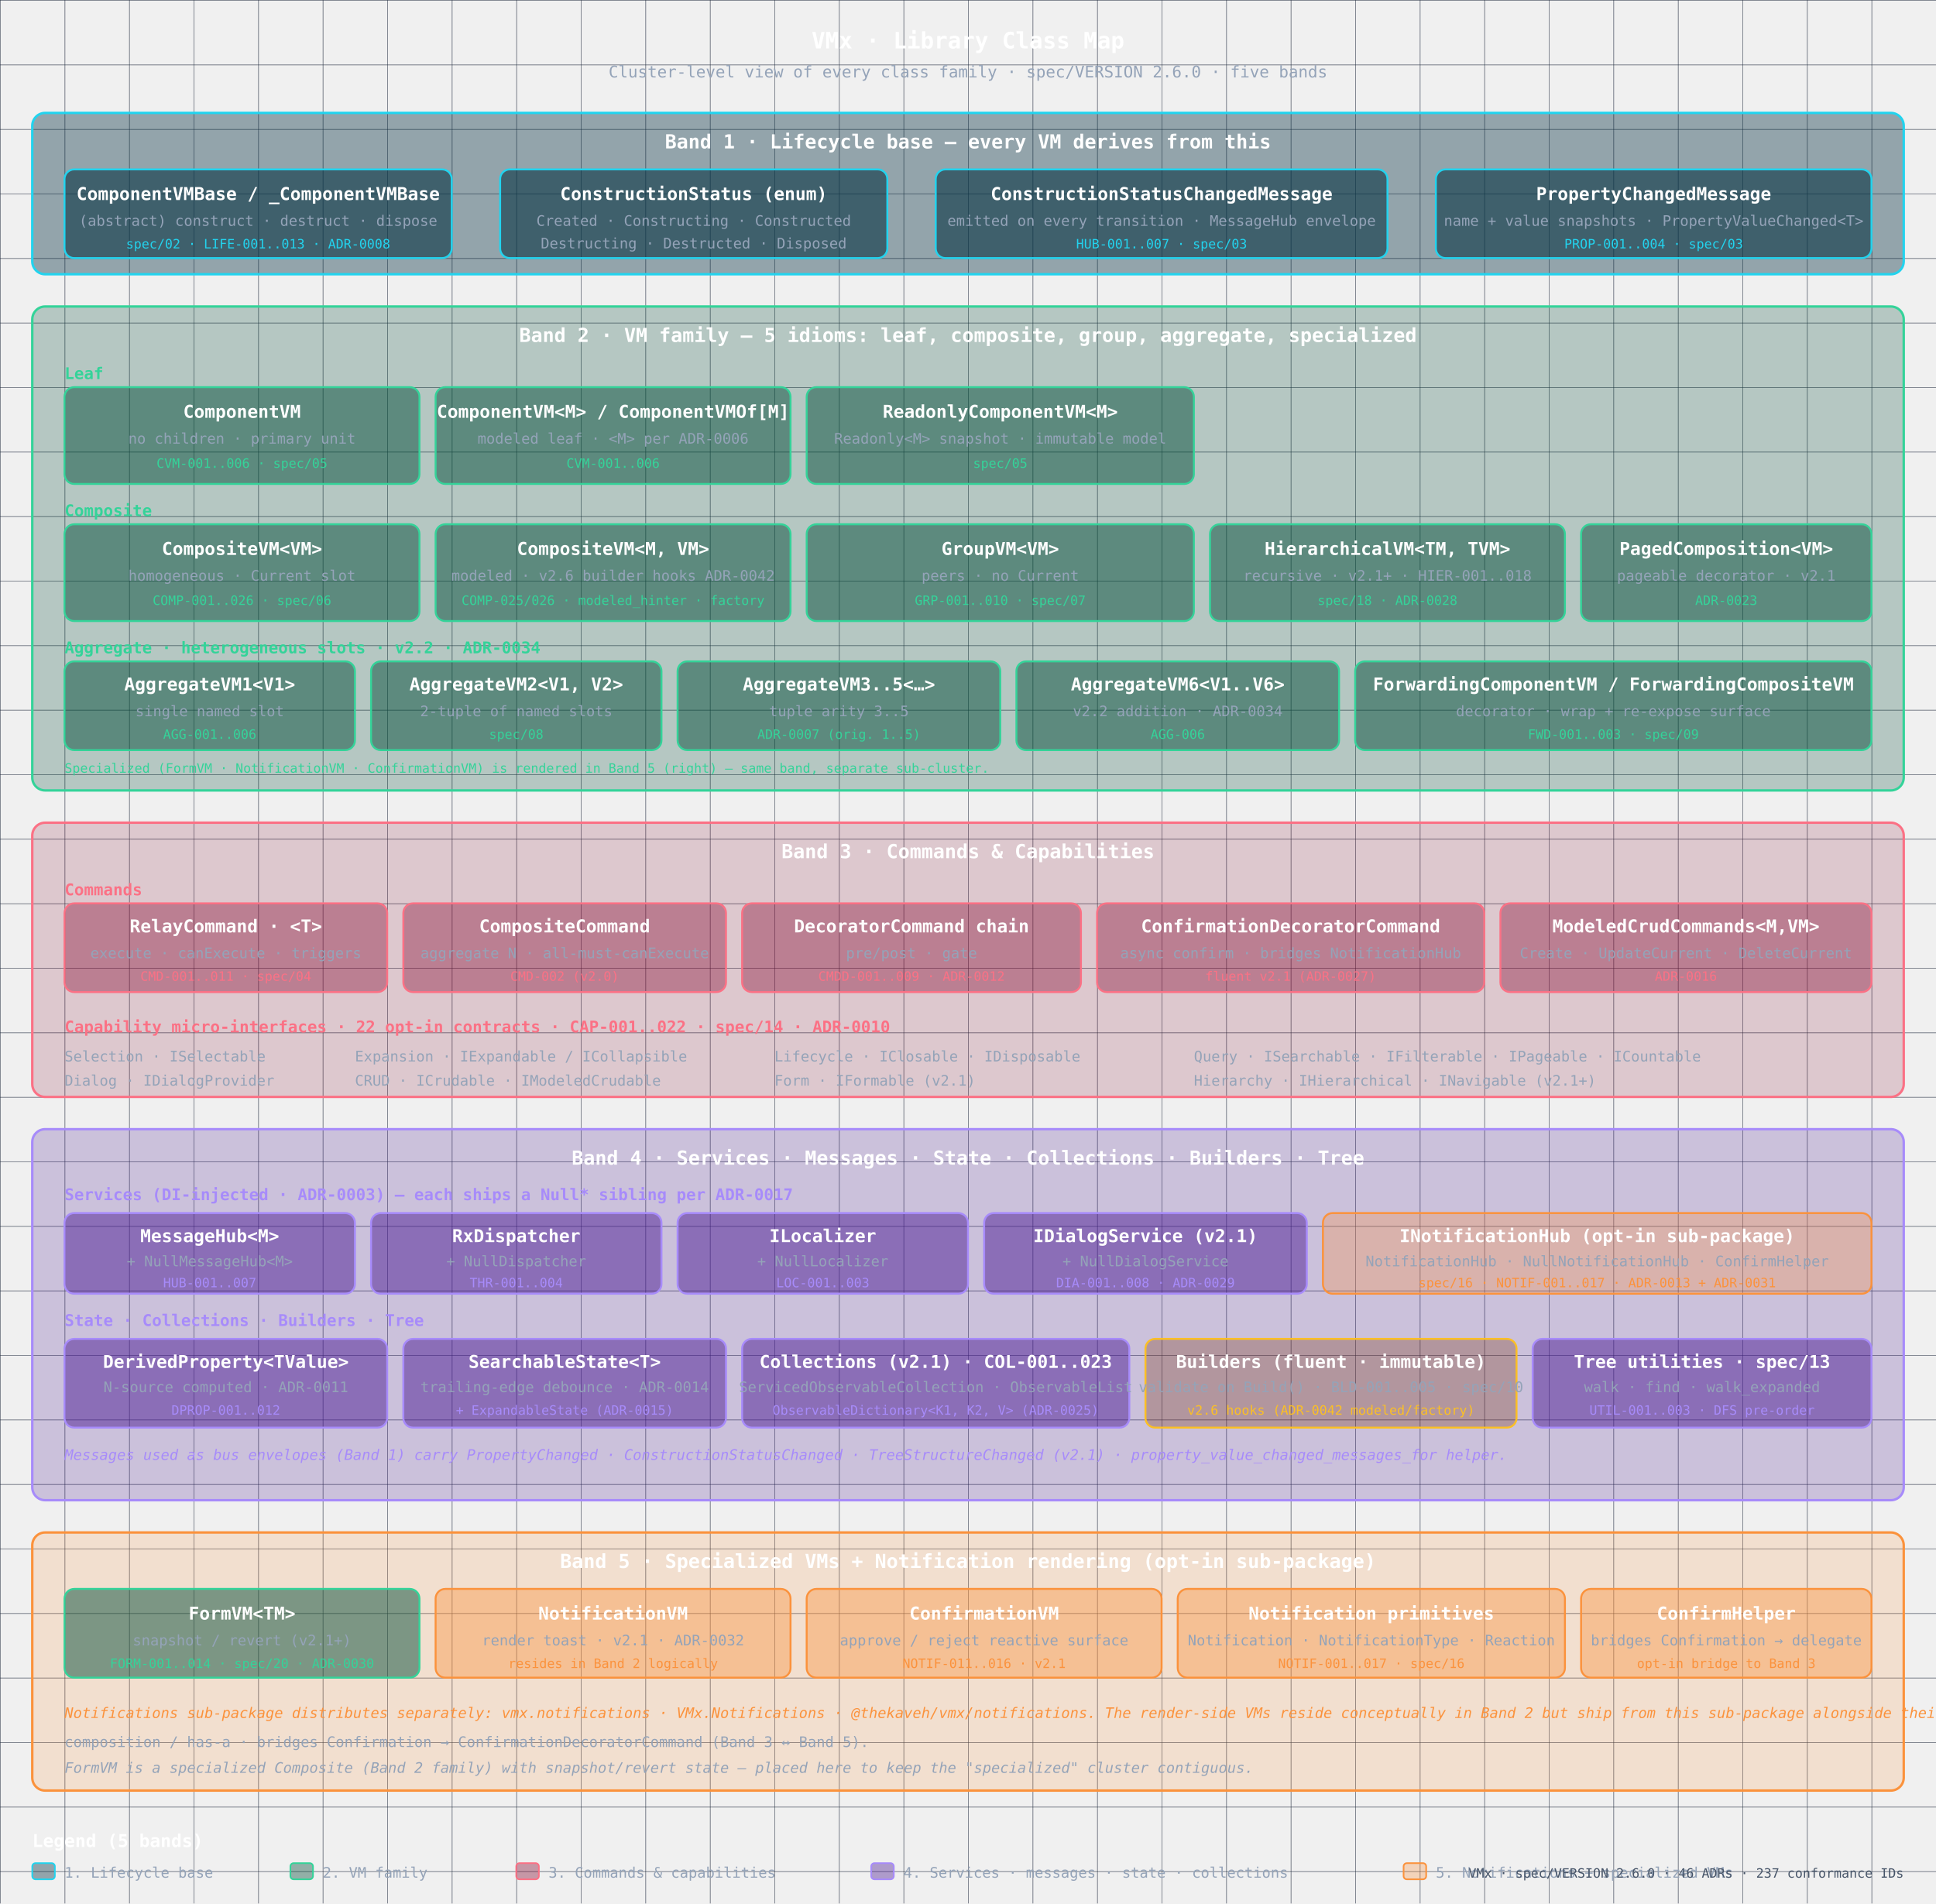
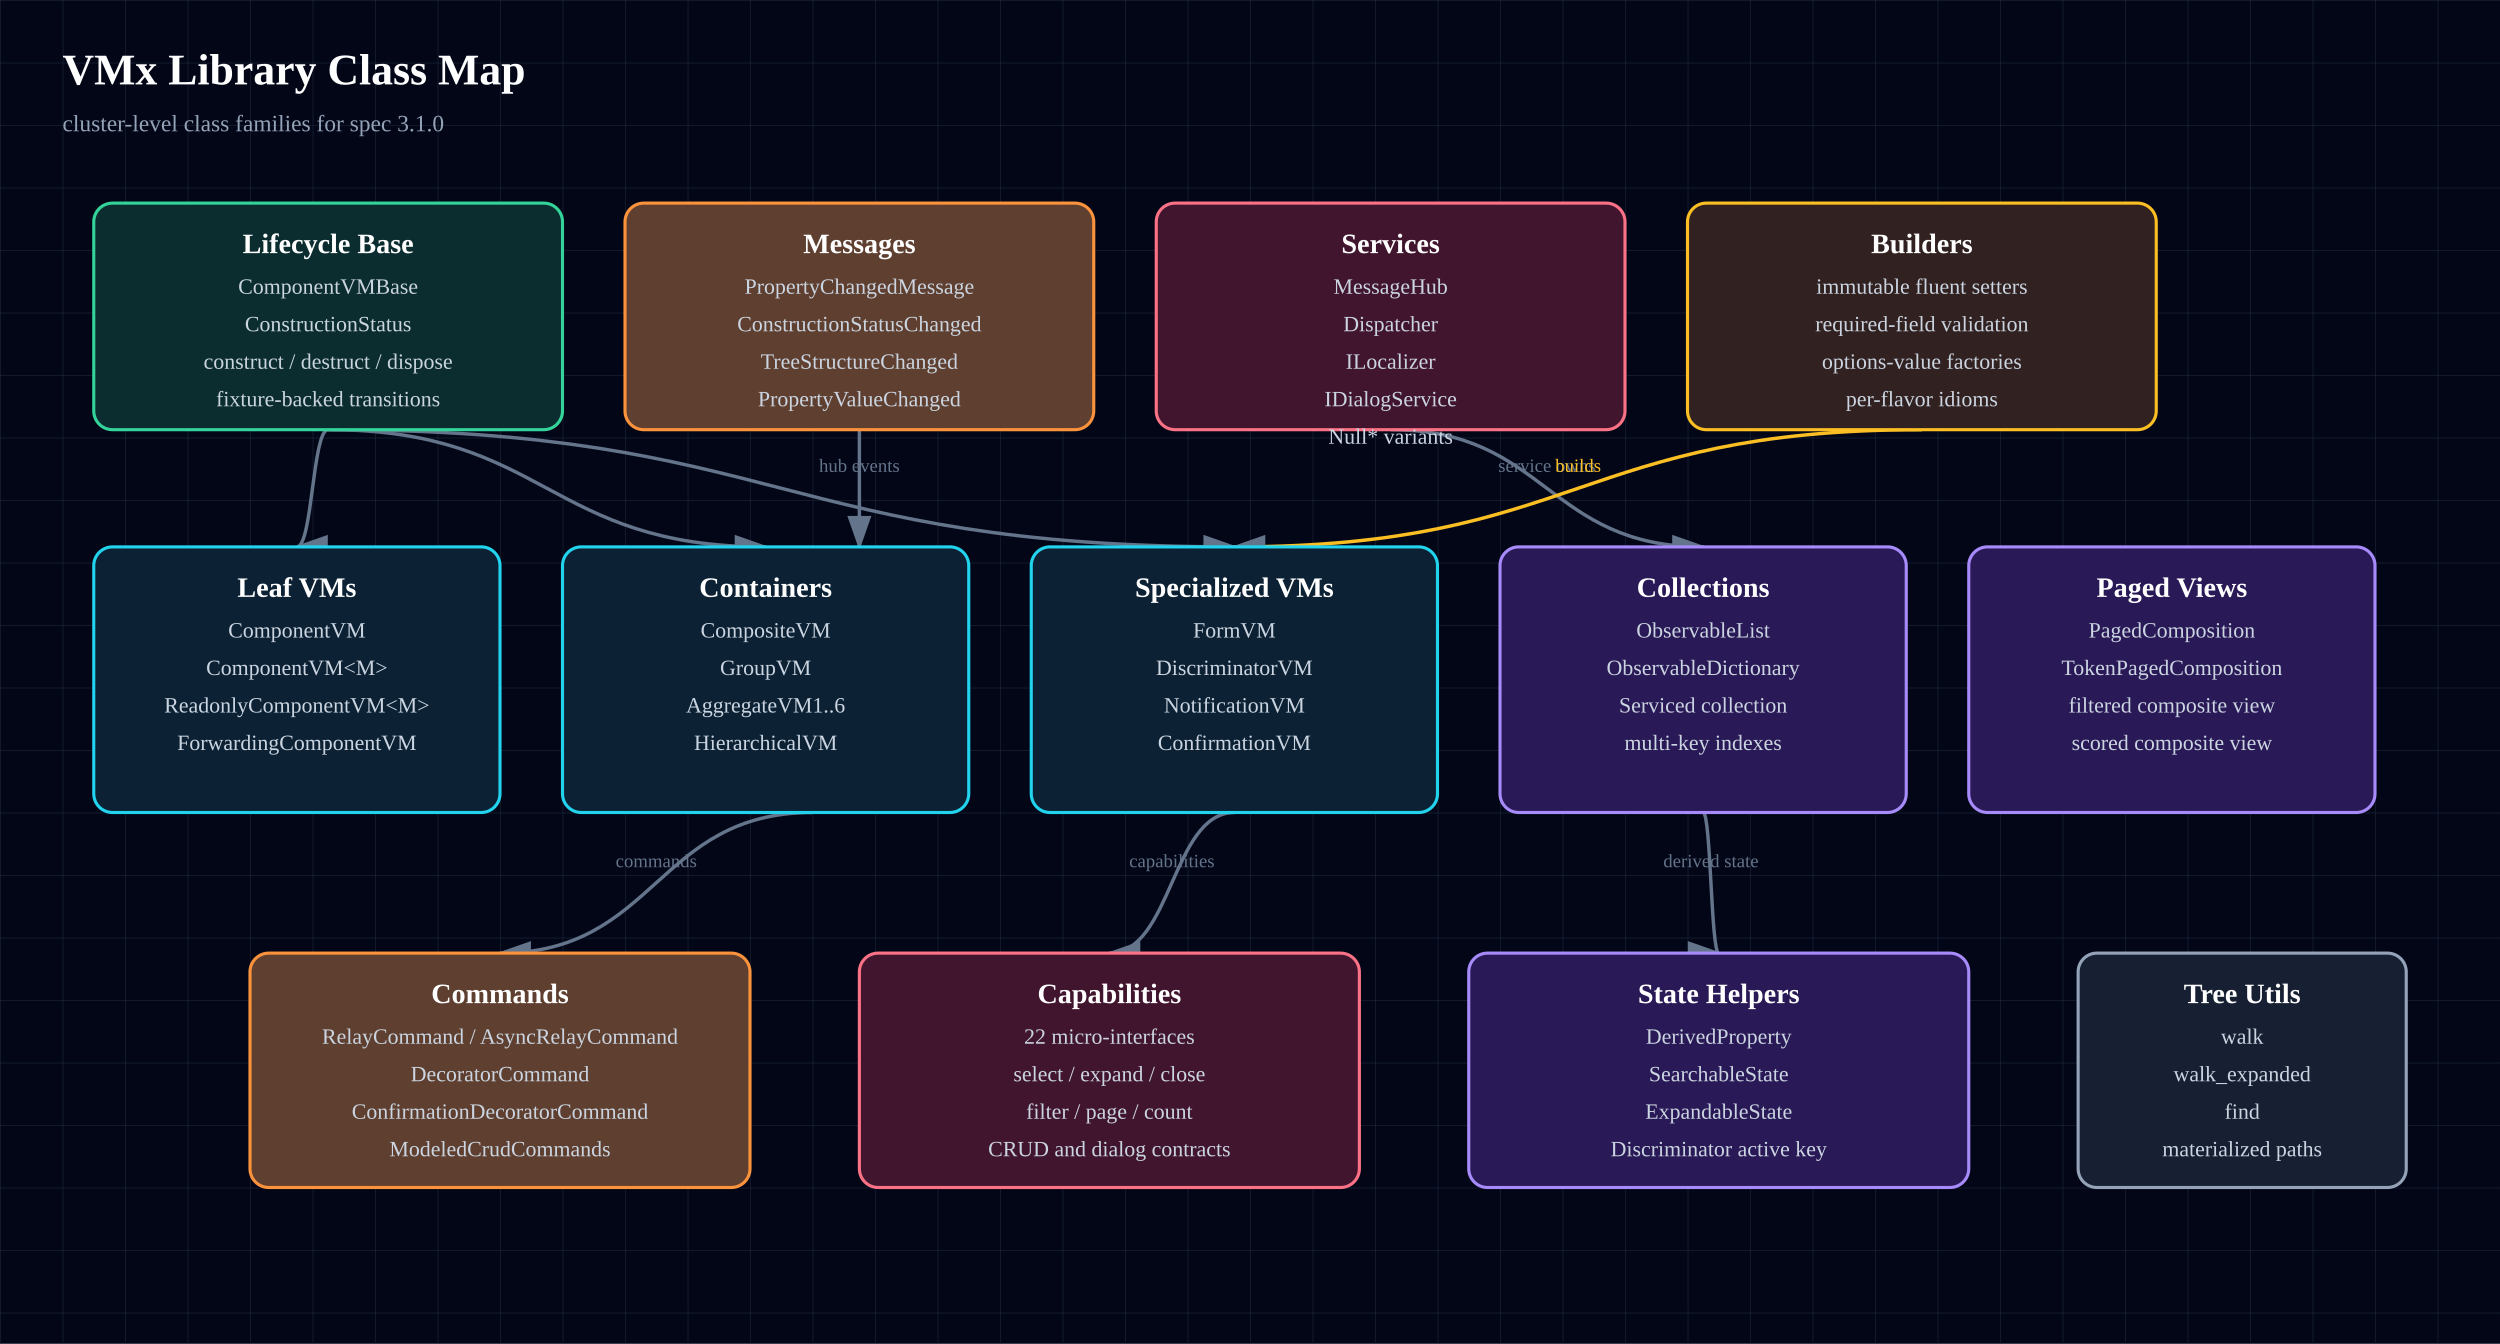
- <svg xmlns="http://www.w3.org/2000/svg" viewBox="0 0 1200 1180" width="1200" height="1180" font-family="'JetBrains Mono', ui-monospace, SFMono-Regular, Menlo, monospace" style="background:#020617">
+ <svg xmlns="http://www.w3.org/2000/svg" width="1600" height="860" viewBox="0 0 1600 860">
  <defs>
-     <marker id="arrow" markerWidth="10" markerHeight="7" refX="9" refY="3.5" orient="auto">
+     <pattern id="grid" width="40" height="40" patternUnits="userSpaceOnUse">
+       <path d="M 40 0 L 0 0 0 40" fill="none" stroke="#1e293b" stroke-width="0.7" />
+     </pattern>
+     <marker id="arrowhead" markerWidth="10" markerHeight="7" refX="9" refY="3.5" orient="auto">
      <polygon points="0 0, 10 3.5, 0 7" fill="#64748b" />
    </marker>
-     <pattern id="grid" width="40" height="40" patternUnits="userSpaceOnUse">
-       <path d="M 40 0 L 0 0 0 40" fill="none" stroke="#1e293b" stroke-width="0.5" />
-     </pattern>
  </defs>
+   <rect width="100%" height="100%" fill="#020617" />
  <rect width="100%" height="100%" fill="url(#grid)" />
-   <text x="600" y="30" fill="white" font-size="14" font-weight="700" text-anchor="middle">VMx · Library Class Map</text>
-   <text x="600" y="48" fill="#94a3b8" font-size="10" text-anchor="middle">Cluster-level view of every class family · spec/VERSION 2.6.0 · five bands</text>
-   <rect x="20" y="70" width="1160" height="100" rx="8" fill="rgba(8, 51, 68, 0.4)" stroke="#22d3ee" stroke-width="1.5" />
-   <text x="600" y="92" fill="white" font-size="12" font-weight="700" text-anchor="middle">Band 1 · Lifecycle base — every VM derives from this</text>
-   <rect x="40" y="105" width="240" height="55" rx="6" fill="rgba(8, 51, 68, 0.6)" stroke="#22d3ee" stroke-width="1.2" />
-   <text x="160" y="124" fill="white" font-size="11" font-weight="600" text-anchor="middle">ComponentVMBase / _ComponentVMBase</text>
-   <text x="160" y="140" fill="#94a3b8" font-size="9" text-anchor="middle">(abstract) construct · destruct · dispose</text>
-   <text x="160" y="154" fill="#22d3ee" font-size="8" text-anchor="middle">spec/02 · LIFE-001..013 · ADR-0008</text>
-   <rect x="310" y="105" width="240" height="55" rx="6" fill="rgba(8, 51, 68, 0.6)" stroke="#22d3ee" stroke-width="1.2" />
-   <text x="430" y="124" fill="white" font-size="11" font-weight="600" text-anchor="middle">ConstructionStatus (enum)</text>
-   <text x="430" y="140" fill="#94a3b8" font-size="9" text-anchor="middle">Created · Constructing · Constructed</text>
-   <text x="430" y="154" fill="#94a3b8" font-size="9" text-anchor="middle">Destructing · Destructed · Disposed</text>
-   <rect x="580" y="105" width="280" height="55" rx="6" fill="rgba(8, 51, 68, 0.6)" stroke="#22d3ee" stroke-width="1.2" />
-   <text x="720" y="124" fill="white" font-size="11" font-weight="600" text-anchor="middle">ConstructionStatusChangedMessage</text>
-   <text x="720" y="140" fill="#94a3b8" font-size="9" text-anchor="middle">emitted on every transition · MessageHub envelope</text>
-   <text x="720" y="154" fill="#22d3ee" font-size="8" text-anchor="middle">HUB-001..007 · spec/03</text>
-   <rect x="890" y="105" width="270" height="55" rx="6" fill="rgba(8, 51, 68, 0.6)" stroke="#22d3ee" stroke-width="1.2" />
-   <text x="1025" y="124" fill="white" font-size="11" font-weight="600" text-anchor="middle">PropertyChangedMessage</text>
-   <text x="1025" y="140" fill="#94a3b8" font-size="9" text-anchor="middle">name + value snapshots · PropertyValueChanged&lt;T&gt;</text>
-   <text x="1025" y="154" fill="#22d3ee" font-size="8" text-anchor="middle">PROP-001..004 · spec/03</text>
-   <rect x="20" y="190" width="1160" height="300" rx="8" fill="rgba(6, 78, 59, 0.25)" stroke="#34d399" stroke-width="1.5" />
-   <text x="600" y="212" fill="white" font-size="12" font-weight="700" text-anchor="middle">Band 2 · VM family — 5 idioms: leaf, composite, group, aggregate, specialized</text>
-   <text x="40" y="235" fill="#34d399" font-size="10" font-weight="600">Leaf</text>
-   <rect x="40" y="240" width="220" height="60" rx="6" fill="rgba(6, 78, 59, 0.5)" stroke="#34d399" stroke-width="1.2" />
-   <text x="150" y="259" fill="white" font-size="11" font-weight="600" text-anchor="middle">ComponentVM</text>
-   <text x="150" y="275" fill="#94a3b8" font-size="9" text-anchor="middle">no children · primary unit</text>
-   <text x="150" y="290" fill="#34d399" font-size="8" text-anchor="middle">CVM-001..006 · spec/05</text>
-   <rect x="270" y="240" width="220" height="60" rx="6" fill="rgba(6, 78, 59, 0.5)" stroke="#34d399" stroke-width="1.2" />
-   <text x="380" y="259" fill="white" font-size="11" font-weight="600" text-anchor="middle">ComponentVM&lt;M&gt; / ComponentVMOf[M]</text>
-   <text x="380" y="275" fill="#94a3b8" font-size="9" text-anchor="middle">modeled leaf · &lt;M&gt; per ADR-0006</text>
-   <text x="380" y="290" fill="#34d399" font-size="8" text-anchor="middle">CVM-001..006</text>
-   <rect x="500" y="240" width="240" height="60" rx="6" fill="rgba(6, 78, 59, 0.5)" stroke="#34d399" stroke-width="1.2" />
-   <text x="620" y="259" fill="white" font-size="11" font-weight="600" text-anchor="middle">ReadonlyComponentVM&lt;M&gt;</text>
-   <text x="620" y="275" fill="#94a3b8" font-size="9" text-anchor="middle">Readonly&lt;M&gt; snapshot · immutable model</text>
-   <text x="620" y="290" fill="#34d399" font-size="8" text-anchor="middle">spec/05</text>
-   <text x="40" y="320" fill="#34d399" font-size="10" font-weight="600">Composite</text>
-   <rect x="40" y="325" width="220" height="60" rx="6" fill="rgba(6, 78, 59, 0.5)" stroke="#34d399" stroke-width="1.2" />
-   <text x="150" y="344" fill="white" font-size="11" font-weight="600" text-anchor="middle">CompositeVM&lt;VM&gt;</text>
-   <text x="150" y="360" fill="#94a3b8" font-size="9" text-anchor="middle">homogeneous · Current slot</text>
-   <text x="150" y="375" fill="#34d399" font-size="8" text-anchor="middle">COMP-001..026 · spec/06</text>
-   <rect x="270" y="325" width="220" height="60" rx="6" fill="rgba(6, 78, 59, 0.5)" stroke="#34d399" stroke-width="1.2" />
-   <text x="380" y="344" fill="white" font-size="11" font-weight="600" text-anchor="middle">CompositeVM&lt;M, VM&gt;</text>
-   <text x="380" y="360" fill="#94a3b8" font-size="9" text-anchor="middle">modeled · v2.6 builder hooks ADR-0042</text>
-   <text x="380" y="375" fill="#34d399" font-size="8" text-anchor="middle">COMP-025/026 · modeled_hinter · factory</text>
-   <rect x="500" y="325" width="240" height="60" rx="6" fill="rgba(6, 78, 59, 0.5)" stroke="#34d399" stroke-width="1.2" />
-   <text x="620" y="344" fill="white" font-size="11" font-weight="600" text-anchor="middle">GroupVM&lt;VM&gt;</text>
-   <text x="620" y="360" fill="#94a3b8" font-size="9" text-anchor="middle">peers · no Current</text>
-   <text x="620" y="375" fill="#34d399" font-size="8" text-anchor="middle">GRP-001..010 · spec/07</text>
-   <rect x="750" y="325" width="220" height="60" rx="6" fill="rgba(6, 78, 59, 0.5)" stroke="#34d399" stroke-width="1.2" />
-   <text x="860" y="344" fill="white" font-size="11" font-weight="600" text-anchor="middle">HierarchicalVM&lt;TM, TVM&gt;</text>
-   <text x="860" y="360" fill="#94a3b8" font-size="9" text-anchor="middle">recursive · v2.1+ · HIER-001..018</text>
-   <text x="860" y="375" fill="#34d399" font-size="8" text-anchor="middle">spec/18 · ADR-0028</text>
-   <rect x="980" y="325" width="180" height="60" rx="6" fill="rgba(6, 78, 59, 0.5)" stroke="#34d399" stroke-width="1.2" />
-   <text x="1070" y="344" fill="white" font-size="11" font-weight="600" text-anchor="middle">PagedComposition&lt;VM&gt;</text>
-   <text x="1070" y="360" fill="#94a3b8" font-size="9" text-anchor="middle">pageable decorator · v2.1</text>
-   <text x="1070" y="375" fill="#34d399" font-size="8" text-anchor="middle">ADR-0023</text>
-   <text x="40" y="405" fill="#34d399" font-size="10" font-weight="600">Aggregate · heterogeneous slots · v2.2 · ADR-0034</text>
-   <rect x="40" y="410" width="180" height="55" rx="6" fill="rgba(6, 78, 59, 0.5)" stroke="#34d399" stroke-width="1.2" />
-   <text x="130" y="428" fill="white" font-size="11" font-weight="600" text-anchor="middle">AggregateVM1&lt;V1&gt;</text>
-   <text x="130" y="444" fill="#94a3b8" font-size="9" text-anchor="middle">single named slot</text>
-   <text x="130" y="458" fill="#34d399" font-size="8" text-anchor="middle">AGG-001..006</text>
-   <rect x="230" y="410" width="180" height="55" rx="6" fill="rgba(6, 78, 59, 0.5)" stroke="#34d399" stroke-width="1.2" />
-   <text x="320" y="428" fill="white" font-size="11" font-weight="600" text-anchor="middle">AggregateVM2&lt;V1, V2&gt;</text>
-   <text x="320" y="444" fill="#94a3b8" font-size="9" text-anchor="middle">2-tuple of named slots</text>
-   <text x="320" y="458" fill="#34d399" font-size="8" text-anchor="middle">spec/08</text>
-   <rect x="420" y="410" width="200" height="55" rx="6" fill="rgba(6, 78, 59, 0.5)" stroke="#34d399" stroke-width="1.2" />
-   <text x="520" y="428" fill="white" font-size="11" font-weight="600" text-anchor="middle">AggregateVM3..5&lt;…&gt;</text>
-   <text x="520" y="444" fill="#94a3b8" font-size="9" text-anchor="middle">tuple arity 3..5</text>
-   <text x="520" y="458" fill="#34d399" font-size="8" text-anchor="middle">ADR-0007 (orig. 1..5)</text>
-   <rect x="630" y="410" width="200" height="55" rx="6" fill="rgba(6, 78, 59, 0.5)" stroke="#34d399" stroke-width="1.2" />
-   <text x="730" y="428" fill="white" font-size="11" font-weight="600" text-anchor="middle">AggregateVM6&lt;V1..V6&gt;</text>
-   <text x="730" y="444" fill="#94a3b8" font-size="9" text-anchor="middle">v2.2 addition · ADR-0034</text>
-   <text x="730" y="458" fill="#34d399" font-size="8" text-anchor="middle">AGG-006</text>
-   <rect x="840" y="410" width="320" height="55" rx="6" fill="rgba(6, 78, 59, 0.5)" stroke="#34d399" stroke-width="1.2" />
-   <text x="1000" y="428" fill="white" font-size="11" font-weight="600" text-anchor="middle">ForwardingComponentVM / ForwardingCompositeVM</text>
-   <text x="1000" y="444" fill="#94a3b8" font-size="9" text-anchor="middle">decorator · wrap + re-expose surface</text>
-   <text x="1000" y="458" fill="#34d399" font-size="8" text-anchor="middle">FWD-001..003 · spec/09</text>
-   <rect x="40" y="475" width="220" height="10" rx="2" fill="transparent" />
-   <text x="40" y="479" fill="#34d399" font-size="8">Specialized (FormVM · NotificationVM · ConfirmationVM) is rendered in Band 5 (right) — same band, separate sub-cluster.</text>
-   <rect x="20" y="510" width="1160" height="170" rx="8" fill="rgba(136, 19, 55, 0.18)" stroke="#fb7185" stroke-width="1.5" />
-   <text x="600" y="532" fill="white" font-size="12" font-weight="700" text-anchor="middle">Band 3 · Commands &amp; Capabilities</text>
-   <text x="40" y="555" fill="#fb7185" font-size="10" font-weight="600">Commands</text>
-   <rect x="40" y="560" width="200" height="55" rx="6" fill="rgba(136, 19, 55, 0.4)" stroke="#fb7185" stroke-width="1.2" />
-   <text x="140" y="578" fill="white" font-size="11" font-weight="600" text-anchor="middle">RelayCommand · &lt;T&gt;</text>
-   <text x="140" y="594" fill="#94a3b8" font-size="9" text-anchor="middle">execute · canExecute · triggers</text>
-   <text x="140" y="608" fill="#fb7185" font-size="8" text-anchor="middle">CMD-001..011 · spec/04</text>
-   <rect x="250" y="560" width="200" height="55" rx="6" fill="rgba(136, 19, 55, 0.4)" stroke="#fb7185" stroke-width="1.2" />
-   <text x="350" y="578" fill="white" font-size="11" font-weight="600" text-anchor="middle">CompositeCommand</text>
-   <text x="350" y="594" fill="#94a3b8" font-size="9" text-anchor="middle">aggregate N · all-must-canExecute</text>
-   <text x="350" y="608" fill="#fb7185" font-size="8" text-anchor="middle">CMD-002 (v2.0)</text>
-   <rect x="460" y="560" width="210" height="55" rx="6" fill="rgba(136, 19, 55, 0.4)" stroke="#fb7185" stroke-width="1.2" />
-   <text x="565" y="578" fill="white" font-size="11" font-weight="600" text-anchor="middle">DecoratorCommand chain</text>
-   <text x="565" y="594" fill="#94a3b8" font-size="9" text-anchor="middle">pre/post · gate</text>
-   <text x="565" y="608" fill="#fb7185" font-size="8" text-anchor="middle">CMDD-001..009 · ADR-0012</text>
-   <rect x="680" y="560" width="240" height="55" rx="6" fill="rgba(136, 19, 55, 0.4)" stroke="#fb7185" stroke-width="1.2" />
-   <text x="800" y="578" fill="white" font-size="11" font-weight="600" text-anchor="middle">ConfirmationDecoratorCommand</text>
-   <text x="800" y="594" fill="#94a3b8" font-size="9" text-anchor="middle">async confirm · bridges NotificationHub</text>
-   <text x="800" y="608" fill="#fb7185" font-size="8" text-anchor="middle">fluent v2.1 (ADR-0027)</text>
-   <rect x="930" y="560" width="230" height="55" rx="6" fill="rgba(136, 19, 55, 0.4)" stroke="#fb7185" stroke-width="1.2" />
-   <text x="1045" y="578" fill="white" font-size="11" font-weight="600" text-anchor="middle">ModeledCrudCommands&lt;M,VM&gt;</text>
-   <text x="1045" y="594" fill="#94a3b8" font-size="9" text-anchor="middle">Create · UpdateCurrent · DeleteCurrent</text>
-   <text x="1045" y="608" fill="#fb7185" font-size="8" text-anchor="middle">ADR-0016</text>
-   <text x="40" y="640" fill="#fb7185" font-size="10" font-weight="600">Capability micro-interfaces · 22 opt-in contracts · CAP-001..022 · spec/14 · ADR-0010</text>
-   <text x="40" y="658" fill="#94a3b8" font-size="9">Selection · ISelectable</text>
-   <text x="220" y="658" fill="#94a3b8" font-size="9">Expansion · IExpandable / ICollapsible</text>
-   <text x="480" y="658" fill="#94a3b8" font-size="9">Lifecycle · IClosable · IDisposable</text>
-   <text x="740" y="658" fill="#94a3b8" font-size="9">Query · ISearchable · IFilterable · IPageable · ICountable</text>
-   <text x="40" y="673" fill="#94a3b8" font-size="9">Dialog · IDialogProvider</text>
-   <text x="220" y="673" fill="#94a3b8" font-size="9">CRUD · ICrudable · IModeledCrudable</text>
-   <text x="480" y="673" fill="#94a3b8" font-size="9">Form · IFormable (v2.1)</text>
-   <text x="740" y="673" fill="#94a3b8" font-size="9">Hierarchy · IHierarchical · INavigable (v2.1+)</text>
-   <rect x="20" y="700" width="1160" height="230" rx="8" fill="rgba(76, 29, 149, 0.22)" stroke="#a78bfa" stroke-width="1.5" />
-   <text x="600" y="722" fill="white" font-size="12" font-weight="700" text-anchor="middle">Band 4 · Services · Messages · State · Collections · Builders · Tree</text>
-   <text x="40" y="744" fill="#a78bfa" font-size="10" font-weight="600">Services (DI-injected · ADR-0003) — each ships a Null* sibling per ADR-0017</text>
-   <rect x="40" y="752" width="180" height="50" rx="6" fill="rgba(76, 29, 149, 0.5)" stroke="#a78bfa" stroke-width="1.2" />
-   <text x="130" y="770" fill="white" font-size="11" font-weight="600" text-anchor="middle">MessageHub&lt;M&gt;</text>
-   <text x="130" y="785" fill="#94a3b8" font-size="9" text-anchor="middle">+ NullMessageHub&lt;M&gt;</text>
-   <text x="130" y="798" fill="#a78bfa" font-size="8" text-anchor="middle">HUB-001..007</text>
-   <rect x="230" y="752" width="180" height="50" rx="6" fill="rgba(76, 29, 149, 0.5)" stroke="#a78bfa" stroke-width="1.2" />
-   <text x="320" y="770" fill="white" font-size="11" font-weight="600" text-anchor="middle">RxDispatcher</text>
-   <text x="320" y="785" fill="#94a3b8" font-size="9" text-anchor="middle">+ NullDispatcher</text>
-   <text x="320" y="798" fill="#a78bfa" font-size="8" text-anchor="middle">THR-001..004</text>
-   <rect x="420" y="752" width="180" height="50" rx="6" fill="rgba(76, 29, 149, 0.5)" stroke="#a78bfa" stroke-width="1.2" />
-   <text x="510" y="770" fill="white" font-size="11" font-weight="600" text-anchor="middle">ILocalizer</text>
-   <text x="510" y="785" fill="#94a3b8" font-size="9" text-anchor="middle">+ NullLocalizer</text>
-   <text x="510" y="798" fill="#a78bfa" font-size="8" text-anchor="middle">LOC-001..003</text>
-   <rect x="610" y="752" width="200" height="50" rx="6" fill="rgba(76, 29, 149, 0.5)" stroke="#a78bfa" stroke-width="1.2" />
-   <text x="710" y="770" fill="white" font-size="11" font-weight="600" text-anchor="middle">IDialogService (v2.1)</text>
-   <text x="710" y="785" fill="#94a3b8" font-size="9" text-anchor="middle">+ NullDialogService</text>
-   <text x="710" y="798" fill="#a78bfa" font-size="8" text-anchor="middle">DIA-001..008 · ADR-0029</text>
-   <rect x="820" y="752" width="340" height="50" rx="6" fill="rgba(251, 146, 60, 0.3)" stroke="#fb923c" stroke-width="1.2" />
-   <text x="990" y="770" fill="white" font-size="11" font-weight="600" text-anchor="middle">INotificationHub (opt-in sub-package)</text>
-   <text x="990" y="785" fill="#94a3b8" font-size="9" text-anchor="middle">NotificationHub · NullNotificationHub · ConfirmHelper</text>
-   <text x="990" y="798" fill="#fb923c" font-size="8" text-anchor="middle">spec/16 · NOTIF-001..017 · ADR-0013 + ADR-0031</text>
-   <text x="40" y="822" fill="#a78bfa" font-size="10" font-weight="600">State · Collections · Builders · Tree</text>
-   <rect x="40" y="830" width="200" height="55" rx="6" fill="rgba(76, 29, 149, 0.5)" stroke="#a78bfa" stroke-width="1.2" />
-   <text x="140" y="848" fill="white" font-size="11" font-weight="600" text-anchor="middle">DerivedProperty&lt;TValue&gt;</text>
-   <text x="140" y="863" fill="#94a3b8" font-size="9" text-anchor="middle">N-source computed · ADR-0011</text>
-   <text x="140" y="877" fill="#a78bfa" font-size="8" text-anchor="middle">DPROP-001..012</text>
-   <rect x="250" y="830" width="200" height="55" rx="6" fill="rgba(76, 29, 149, 0.5)" stroke="#a78bfa" stroke-width="1.2" />
-   <text x="350" y="848" fill="white" font-size="11" font-weight="600" text-anchor="middle">SearchableState&lt;T&gt;</text>
-   <text x="350" y="863" fill="#94a3b8" font-size="9" text-anchor="middle">trailing-edge debounce · ADR-0014</text>
-   <text x="350" y="877" fill="#a78bfa" font-size="8" text-anchor="middle">+ ExpandableState (ADR-0015)</text>
-   <rect x="460" y="830" width="240" height="55" rx="6" fill="rgba(76, 29, 149, 0.5)" stroke="#a78bfa" stroke-width="1.2" />
-   <text x="580" y="848" fill="white" font-size="11" font-weight="600" text-anchor="middle">Collections (v2.1) · COL-001..023</text>
-   <text x="580" y="863" fill="#94a3b8" font-size="9" text-anchor="middle">ServicedObservableCollection · ObservableList</text>
-   <text x="580" y="877" fill="#a78bfa" font-size="8" text-anchor="middle">ObservableDictionary&lt;K1, K2, V&gt; (ADR-0025)</text>
-   <rect x="710" y="830" width="230" height="55" rx="6" fill="rgba(120, 53, 15, 0.3)" stroke="#fbbf24" stroke-width="1.2" />
-   <text x="825" y="848" fill="white" font-size="11" font-weight="600" text-anchor="middle">Builders (fluent · immutable)</text>
-   <text x="825" y="863" fill="#94a3b8" font-size="9" text-anchor="middle">validate on Build() · BLD-001..005 · spec/10</text>
-   <text x="825" y="877" fill="#fbbf24" font-size="8" text-anchor="middle">v2.6 hooks (ADR-0042 modeled/factory)</text>
-   <rect x="950" y="830" width="210" height="55" rx="6" fill="rgba(76, 29, 149, 0.5)" stroke="#a78bfa" stroke-width="1.2" />
-   <text x="1055" y="848" fill="white" font-size="11" font-weight="600" text-anchor="middle">Tree utilities · spec/13</text>
-   <text x="1055" y="863" fill="#94a3b8" font-size="9" text-anchor="middle">walk · find · walk_expanded</text>
-   <text x="1055" y="877" fill="#a78bfa" font-size="8" text-anchor="middle">UTIL-001..003 · DFS pre-order</text>
-   <text x="40" y="905" fill="#a78bfa" font-size="9" font-style="italic">Messages used as bus envelopes (Band 1) carry PropertyChanged · ConstructionStatusChanged · TreeStructureChanged (v2.1) · property_value_changed_messages_for helper.</text>
-   <rect x="20" y="950" width="1160" height="160" rx="8" fill="rgba(251, 146, 60, 0.18)" stroke="#fb923c" stroke-width="1.5" />
-   <text x="600" y="972" fill="white" font-size="12" font-weight="700" text-anchor="middle">Band 5 · Specialized VMs + Notification rendering (opt-in sub-package)</text>
-   <rect x="40" y="985" width="220" height="55" rx="6" fill="rgba(6, 78, 59, 0.5)" stroke="#34d399" stroke-width="1.2" />
-   <text x="150" y="1004" fill="white" font-size="11" font-weight="600" text-anchor="middle">FormVM&lt;TM&gt;</text>
-   <text x="150" y="1020" fill="#94a3b8" font-size="9" text-anchor="middle">snapshot / revert (v2.1+)</text>
-   <text x="150" y="1034" fill="#34d399" font-size="8" text-anchor="middle">FORM-001..014 · spec/20 · ADR-0030</text>
-   <rect x="270" y="985" width="220" height="55" rx="6" fill="rgba(251, 146, 60, 0.4)" stroke="#fb923c" stroke-width="1.2" />
-   <text x="380" y="1004" fill="white" font-size="11" font-weight="600" text-anchor="middle">NotificationVM</text>
-   <text x="380" y="1020" fill="#94a3b8" font-size="9" text-anchor="middle">render toast · v2.1 · ADR-0032</text>
-   <text x="380" y="1034" fill="#fb923c" font-size="8" text-anchor="middle">resides in Band 2 logically</text>
-   <rect x="500" y="985" width="220" height="55" rx="6" fill="rgba(251, 146, 60, 0.4)" stroke="#fb923c" stroke-width="1.2" />
-   <text x="610" y="1004" fill="white" font-size="11" font-weight="600" text-anchor="middle">ConfirmationVM</text>
-   <text x="610" y="1020" fill="#94a3b8" font-size="9" text-anchor="middle">approve / reject reactive surface</text>
-   <text x="610" y="1034" fill="#fb923c" font-size="8" text-anchor="middle">NOTIF-011..016 · v2.1</text>
-   <rect x="730" y="985" width="240" height="55" rx="6" fill="rgba(251, 146, 60, 0.4)" stroke="#fb923c" stroke-width="1.2" />
-   <text x="850" y="1004" fill="white" font-size="11" font-weight="600" text-anchor="middle">Notification primitives</text>
-   <text x="850" y="1020" fill="#94a3b8" font-size="9" text-anchor="middle">Notification · NotificationType · Reaction</text>
-   <text x="850" y="1034" fill="#fb923c" font-size="8" text-anchor="middle">NOTIF-001..017 · spec/16</text>
-   <rect x="980" y="985" width="180" height="55" rx="6" fill="rgba(251, 146, 60, 0.4)" stroke="#fb923c" stroke-width="1.2" />
-   <text x="1070" y="1004" fill="white" font-size="11" font-weight="600" text-anchor="middle">ConfirmHelper</text>
-   <text x="1070" y="1020" fill="#94a3b8" font-size="9" text-anchor="middle">bridges Confirmation → delegate</text>
-   <text x="1070" y="1034" fill="#fb923c" font-size="8" text-anchor="middle">opt-in bridge to Band 3</text>
-   <text x="40" y="1065" fill="#fb923c" font-size="9" font-style="italic">Notifications sub-package distributes separately: vmx.notifications · VMx.Notifications · @thekaveh/vmx/notifications. The render-side VMs reside conceptually in Band 2 but ship from this sub-package alongside their primitives + hub.</text>
-   <text x="40" y="1083" fill="#94a3b8" font-size="9">composition / has-a · bridges Confirmation → ConfirmationDecoratorCommand (Band 3 ↔ Band 5).</text>
-   <text x="40" y="1099" fill="#94a3b8" font-size="9" font-style="italic">FormVM is a specialized Composite (Band 2 family) with snapshot/revert state — placed here to keep the "specialized" cluster contiguous.</text>
-   <text x="20" y="1145" fill="white" font-size="11" font-weight="600">Legend (5 bands)</text>
-   <rect x="20" y="1155" width="14" height="10" rx="2" fill="rgba(8, 51, 68, 0.4)" stroke="#22d3ee" stroke-width="1" />
-   <text x="40" y="1164" fill="#94a3b8" font-size="9">1. Lifecycle base</text>
-   <rect x="180" y="1155" width="14" height="10" rx="2" fill="rgba(6, 78, 59, 0.4)" stroke="#34d399" stroke-width="1" />
-   <text x="200" y="1164" fill="#94a3b8" font-size="9">2. VM family</text>
-   <rect x="320" y="1155" width="14" height="10" rx="2" fill="rgba(136, 19, 55, 0.4)" stroke="#fb7185" stroke-width="1" />
-   <text x="340" y="1164" fill="#94a3b8" font-size="9">3. Commands &amp; capabilities</text>
-   <rect x="540" y="1155" width="14" height="10" rx="2" fill="rgba(76, 29, 149, 0.4)" stroke="#a78bfa" stroke-width="1" />
-   <text x="560" y="1164" fill="#94a3b8" font-size="9">4. Services · messages · state · collections</text>
-   <rect x="870" y="1155" width="14" height="10" rx="2" fill="rgba(251, 146, 60, 0.3)" stroke="#fb923c" stroke-width="1" />
-   <text x="890" y="1164" fill="#94a3b8" font-size="9">5. Notifications + specialized VMs</text>
-   <text x="1180" y="1164" fill="#475569" font-size="8" text-anchor="end">VMx · spec/VERSION 2.6.0 · 46 ADRs · 237 conformance IDs</text>
+   <text x="40" y="54" fill="white" font-size="28" font-weight="700" text-anchor="start">VMx Library Class Map</text>
+   <text x="40" y="84" fill="#94a3b8" font-size="15" font-weight="400" text-anchor="start">cluster-level class families for spec 3.1.0</text>
+   <path d="M210,275 C200,275 200,350 190,350" fill="none" stroke="#64748b" stroke-width="2.2" marker-end="url(#arrowhead)" />
+   <path d="M210,275 C350,275 350,350 490,350" fill="none" stroke="#64748b" stroke-width="2.2" marker-end="url(#arrowhead)" />
+   <path d="M210,275 C500,275 500,350 790,350" fill="none" stroke="#64748b" stroke-width="2.2" marker-end="url(#arrowhead)" />
+   <path d="M550,275 C550,275 550,350 550,350" fill="none" stroke="#64748b" stroke-width="2.2" marker-end="url(#arrowhead)" />
+   <text x="550" y="302" fill="#64748b" font-size="12" font-weight="400" text-anchor="middle">hub events</text>
+   <path d="M890,275 C990,275 990,350 1090,350" fill="none" stroke="#64748b" stroke-width="2.2" marker-end="url(#arrowhead)" />
+   <text x="990" y="302" fill="#64748b" font-size="12" font-weight="400" text-anchor="middle">service owns</text>
+   <path d="M1230,275 C1010,275 1010,350 790,350" fill="none" stroke="#fbbf24" stroke-width="2.2" marker-end="url(#arrowhead)" />
+   <text x="1010" y="302" fill="#fbbf24" font-size="12" font-weight="400" text-anchor="middle">builds</text>
+   <path d="M520,520 C420,520 420,610 320,610" fill="none" stroke="#64748b" stroke-width="2.2" marker-end="url(#arrowhead)" />
+   <text x="420" y="555" fill="#64748b" font-size="12" font-weight="400" text-anchor="middle">commands</text>
+   <path d="M790,520 C750,520 750,610 710,610" fill="none" stroke="#64748b" stroke-width="2.2" marker-end="url(#arrowhead)" />
+   <text x="750" y="555" fill="#64748b" font-size="12" font-weight="400" text-anchor="middle">capabilities</text>
+   <path d="M1090,520 C1095,520 1095,610 1100,610" fill="none" stroke="#64748b" stroke-width="2.2" marker-end="url(#arrowhead)" />
+   <text x="1095" y="555" fill="#64748b" font-size="12" font-weight="400" text-anchor="middle">derived state</text>
+   <rect x="60" y="130" width="300" height="145" rx="12" fill="#0f172a" />
+   <rect x="60" y="130" width="300" height="145" rx="12" fill="rgba(6, 78, 59, 0.42)" stroke="#34d399" stroke-width="2" />
+   <text x="210" y="162" fill="white" font-size="18" font-weight="700" text-anchor="middle">Lifecycle Base</text>
+   <text x="210" y="188" fill="#cbd5e1" font-size="14" font-weight="400" text-anchor="middle">ComponentVMBase</text>
+   <text x="210" y="212" fill="#cbd5e1" font-size="14" font-weight="400" text-anchor="middle">ConstructionStatus</text>
+   <text x="210" y="236" fill="#cbd5e1" font-size="14" font-weight="400" text-anchor="middle">construct / destruct / dispose</text>
+   <text x="210" y="260" fill="#cbd5e1" font-size="14" font-weight="400" text-anchor="middle">fixture-backed transitions</text>
+   <rect x="400" y="130" width="300" height="145" rx="12" fill="#0f172a" />
+   <rect x="400" y="130" width="300" height="145" rx="12" fill="rgba(251, 146, 60, 0.34)" stroke="#fb923c" stroke-width="2" />
+   <text x="550" y="162" fill="white" font-size="18" font-weight="700" text-anchor="middle">Messages</text>
+   <text x="550" y="188" fill="#cbd5e1" font-size="14" font-weight="400" text-anchor="middle">PropertyChangedMessage</text>
+   <text x="550" y="212" fill="#cbd5e1" font-size="14" font-weight="400" text-anchor="middle">ConstructionStatusChanged</text>
+   <text x="550" y="236" fill="#cbd5e1" font-size="14" font-weight="400" text-anchor="middle">TreeStructureChanged</text>
+   <text x="550" y="260" fill="#cbd5e1" font-size="14" font-weight="400" text-anchor="middle">PropertyValueChanged</text>
+   <rect x="740" y="130" width="300" height="145" rx="12" fill="#0f172a" />
+   <rect x="740" y="130" width="300" height="145" rx="12" fill="rgba(136, 19, 55, 0.42)" stroke="#fb7185" stroke-width="2" />
+   <text x="890" y="162" fill="white" font-size="18" font-weight="700" text-anchor="middle">Services</text>
+   <text x="890" y="188" fill="#cbd5e1" font-size="14" font-weight="400" text-anchor="middle">MessageHub</text>
+   <text x="890" y="212" fill="#cbd5e1" font-size="14" font-weight="400" text-anchor="middle">Dispatcher</text>
+   <text x="890" y="236" fill="#cbd5e1" font-size="14" font-weight="400" text-anchor="middle">ILocalizer</text>
+   <text x="890" y="260" fill="#cbd5e1" font-size="14" font-weight="400" text-anchor="middle">IDialogService</text>
+   <text x="890" y="284" fill="#cbd5e1" font-size="14" font-weight="400" text-anchor="middle">Null* variants</text>
+   <rect x="1080" y="130" width="300" height="145" rx="12" fill="#0f172a" />
+   <rect x="1080" y="130" width="300" height="145" rx="12" fill="rgba(120, 53, 15, 0.34)" stroke="#fbbf24" stroke-width="2" />
+   <text x="1230" y="162" fill="white" font-size="18" font-weight="700" text-anchor="middle">Builders</text>
+   <text x="1230" y="188" fill="#cbd5e1" font-size="14" font-weight="400" text-anchor="middle">immutable fluent setters</text>
+   <text x="1230" y="212" fill="#cbd5e1" font-size="14" font-weight="400" text-anchor="middle">required-field validation</text>
+   <text x="1230" y="236" fill="#cbd5e1" font-size="14" font-weight="400" text-anchor="middle">options-value factories</text>
+   <text x="1230" y="260" fill="#cbd5e1" font-size="14" font-weight="400" text-anchor="middle">per-flavor idioms</text>
+   <rect x="60" y="350" width="260" height="170" rx="12" fill="#0f172a" />
+   <rect x="60" y="350" width="260" height="170" rx="12" fill="rgba(8, 51, 68, 0.42)" stroke="#22d3ee" stroke-width="2" />
+   <text x="190" y="382" fill="white" font-size="18" font-weight="700" text-anchor="middle">Leaf VMs</text>
+   <text x="190" y="408" fill="#cbd5e1" font-size="14" font-weight="400" text-anchor="middle">ComponentVM</text>
+   <text x="190" y="432" fill="#cbd5e1" font-size="14" font-weight="400" text-anchor="middle">ComponentVM&lt;M&gt;</text>
+   <text x="190" y="456" fill="#cbd5e1" font-size="14" font-weight="400" text-anchor="middle">ReadonlyComponentVM&lt;M&gt;</text>
+   <text x="190" y="480" fill="#cbd5e1" font-size="14" font-weight="400" text-anchor="middle">ForwardingComponentVM</text>
+   <rect x="360" y="350" width="260" height="170" rx="12" fill="#0f172a" />
+   <rect x="360" y="350" width="260" height="170" rx="12" fill="rgba(8, 51, 68, 0.42)" stroke="#22d3ee" stroke-width="2" />
+   <text x="490" y="382" fill="white" font-size="18" font-weight="700" text-anchor="middle">Containers</text>
+   <text x="490" y="408" fill="#cbd5e1" font-size="14" font-weight="400" text-anchor="middle">CompositeVM</text>
+   <text x="490" y="432" fill="#cbd5e1" font-size="14" font-weight="400" text-anchor="middle">GroupVM</text>
+   <text x="490" y="456" fill="#cbd5e1" font-size="14" font-weight="400" text-anchor="middle">AggregateVM1..6</text>
+   <text x="490" y="480" fill="#cbd5e1" font-size="14" font-weight="400" text-anchor="middle">HierarchicalVM</text>
+   <rect x="660" y="350" width="260" height="170" rx="12" fill="#0f172a" />
+   <rect x="660" y="350" width="260" height="170" rx="12" fill="rgba(8, 51, 68, 0.42)" stroke="#22d3ee" stroke-width="2" />
+   <text x="790" y="382" fill="white" font-size="18" font-weight="700" text-anchor="middle">Specialized VMs</text>
+   <text x="790" y="408" fill="#cbd5e1" font-size="14" font-weight="400" text-anchor="middle">FormVM</text>
+   <text x="790" y="432" fill="#cbd5e1" font-size="14" font-weight="400" text-anchor="middle">DiscriminatorVM</text>
+   <text x="790" y="456" fill="#cbd5e1" font-size="14" font-weight="400" text-anchor="middle">NotificationVM</text>
+   <text x="790" y="480" fill="#cbd5e1" font-size="14" font-weight="400" text-anchor="middle">ConfirmationVM</text>
+   <rect x="960" y="350" width="260" height="170" rx="12" fill="#0f172a" />
+   <rect x="960" y="350" width="260" height="170" rx="12" fill="rgba(76, 29, 149, 0.42)" stroke="#a78bfa" stroke-width="2" />
+   <text x="1090" y="382" fill="white" font-size="18" font-weight="700" text-anchor="middle">Collections</text>
+   <text x="1090" y="408" fill="#cbd5e1" font-size="14" font-weight="400" text-anchor="middle">ObservableList</text>
+   <text x="1090" y="432" fill="#cbd5e1" font-size="14" font-weight="400" text-anchor="middle">ObservableDictionary</text>
+   <text x="1090" y="456" fill="#cbd5e1" font-size="14" font-weight="400" text-anchor="middle">Serviced collection</text>
+   <text x="1090" y="480" fill="#cbd5e1" font-size="14" font-weight="400" text-anchor="middle">multi-key indexes</text>
+   <rect x="1260" y="350" width="260" height="170" rx="12" fill="#0f172a" />
+   <rect x="1260" y="350" width="260" height="170" rx="12" fill="rgba(76, 29, 149, 0.42)" stroke="#a78bfa" stroke-width="2" />
+   <text x="1390" y="382" fill="white" font-size="18" font-weight="700" text-anchor="middle">Paged Views</text>
+   <text x="1390" y="408" fill="#cbd5e1" font-size="14" font-weight="400" text-anchor="middle">PagedComposition</text>
+   <text x="1390" y="432" fill="#cbd5e1" font-size="14" font-weight="400" text-anchor="middle">TokenPagedComposition</text>
+   <text x="1390" y="456" fill="#cbd5e1" font-size="14" font-weight="400" text-anchor="middle">filtered composite view</text>
+   <text x="1390" y="480" fill="#cbd5e1" font-size="14" font-weight="400" text-anchor="middle">scored composite view</text>
+   <rect x="160" y="610" width="320" height="150" rx="12" fill="#0f172a" />
+   <rect x="160" y="610" width="320" height="150" rx="12" fill="rgba(251, 146, 60, 0.34)" stroke="#fb923c" stroke-width="2" />
+   <text x="320" y="642" fill="white" font-size="18" font-weight="700" text-anchor="middle">Commands</text>
+   <text x="320" y="668" fill="#cbd5e1" font-size="14" font-weight="400" text-anchor="middle">RelayCommand / AsyncRelayCommand</text>
+   <text x="320" y="692" fill="#cbd5e1" font-size="14" font-weight="400" text-anchor="middle">DecoratorCommand</text>
+   <text x="320" y="716" fill="#cbd5e1" font-size="14" font-weight="400" text-anchor="middle">ConfirmationDecoratorCommand</text>
+   <text x="320" y="740" fill="#cbd5e1" font-size="14" font-weight="400" text-anchor="middle">ModeledCrudCommands</text>
+   <rect x="550" y="610" width="320" height="150" rx="12" fill="#0f172a" />
+   <rect x="550" y="610" width="320" height="150" rx="12" fill="rgba(136, 19, 55, 0.42)" stroke="#fb7185" stroke-width="2" />
+   <text x="710" y="642" fill="white" font-size="18" font-weight="700" text-anchor="middle">Capabilities</text>
+   <text x="710" y="668" fill="#cbd5e1" font-size="14" font-weight="400" text-anchor="middle">22 micro-interfaces</text>
+   <text x="710" y="692" fill="#cbd5e1" font-size="14" font-weight="400" text-anchor="middle">select / expand / close</text>
+   <text x="710" y="716" fill="#cbd5e1" font-size="14" font-weight="400" text-anchor="middle">filter / page / count</text>
+   <text x="710" y="740" fill="#cbd5e1" font-size="14" font-weight="400" text-anchor="middle">CRUD and dialog contracts</text>
+   <rect x="940" y="610" width="320" height="150" rx="12" fill="#0f172a" />
+   <rect x="940" y="610" width="320" height="150" rx="12" fill="rgba(76, 29, 149, 0.42)" stroke="#a78bfa" stroke-width="2" />
+   <text x="1100" y="642" fill="white" font-size="18" font-weight="700" text-anchor="middle">State Helpers</text>
+   <text x="1100" y="668" fill="#cbd5e1" font-size="14" font-weight="400" text-anchor="middle">DerivedProperty</text>
+   <text x="1100" y="692" fill="#cbd5e1" font-size="14" font-weight="400" text-anchor="middle">SearchableState</text>
+   <text x="1100" y="716" fill="#cbd5e1" font-size="14" font-weight="400" text-anchor="middle">ExpandableState</text>
+   <text x="1100" y="740" fill="#cbd5e1" font-size="14" font-weight="400" text-anchor="middle">Discriminator active key</text>
+   <rect x="1330" y="610" width="210" height="150" rx="12" fill="#0f172a" />
+   <rect x="1330" y="610" width="210" height="150" rx="12" fill="rgba(30, 41, 59, 0.55)" stroke="#94a3b8" stroke-width="2" />
+   <text x="1435" y="642" fill="white" font-size="18" font-weight="700" text-anchor="middle">Tree Utils</text>
+   <text x="1435" y="668" fill="#cbd5e1" font-size="14" font-weight="400" text-anchor="middle">walk</text>
+   <text x="1435" y="692" fill="#cbd5e1" font-size="14" font-weight="400" text-anchor="middle">walk_expanded</text>
+   <text x="1435" y="716" fill="#cbd5e1" font-size="14" font-weight="400" text-anchor="middle">find</text>
+   <text x="1435" y="740" fill="#cbd5e1" font-size="14" font-weight="400" text-anchor="middle">materialized paths</text>
</svg>
